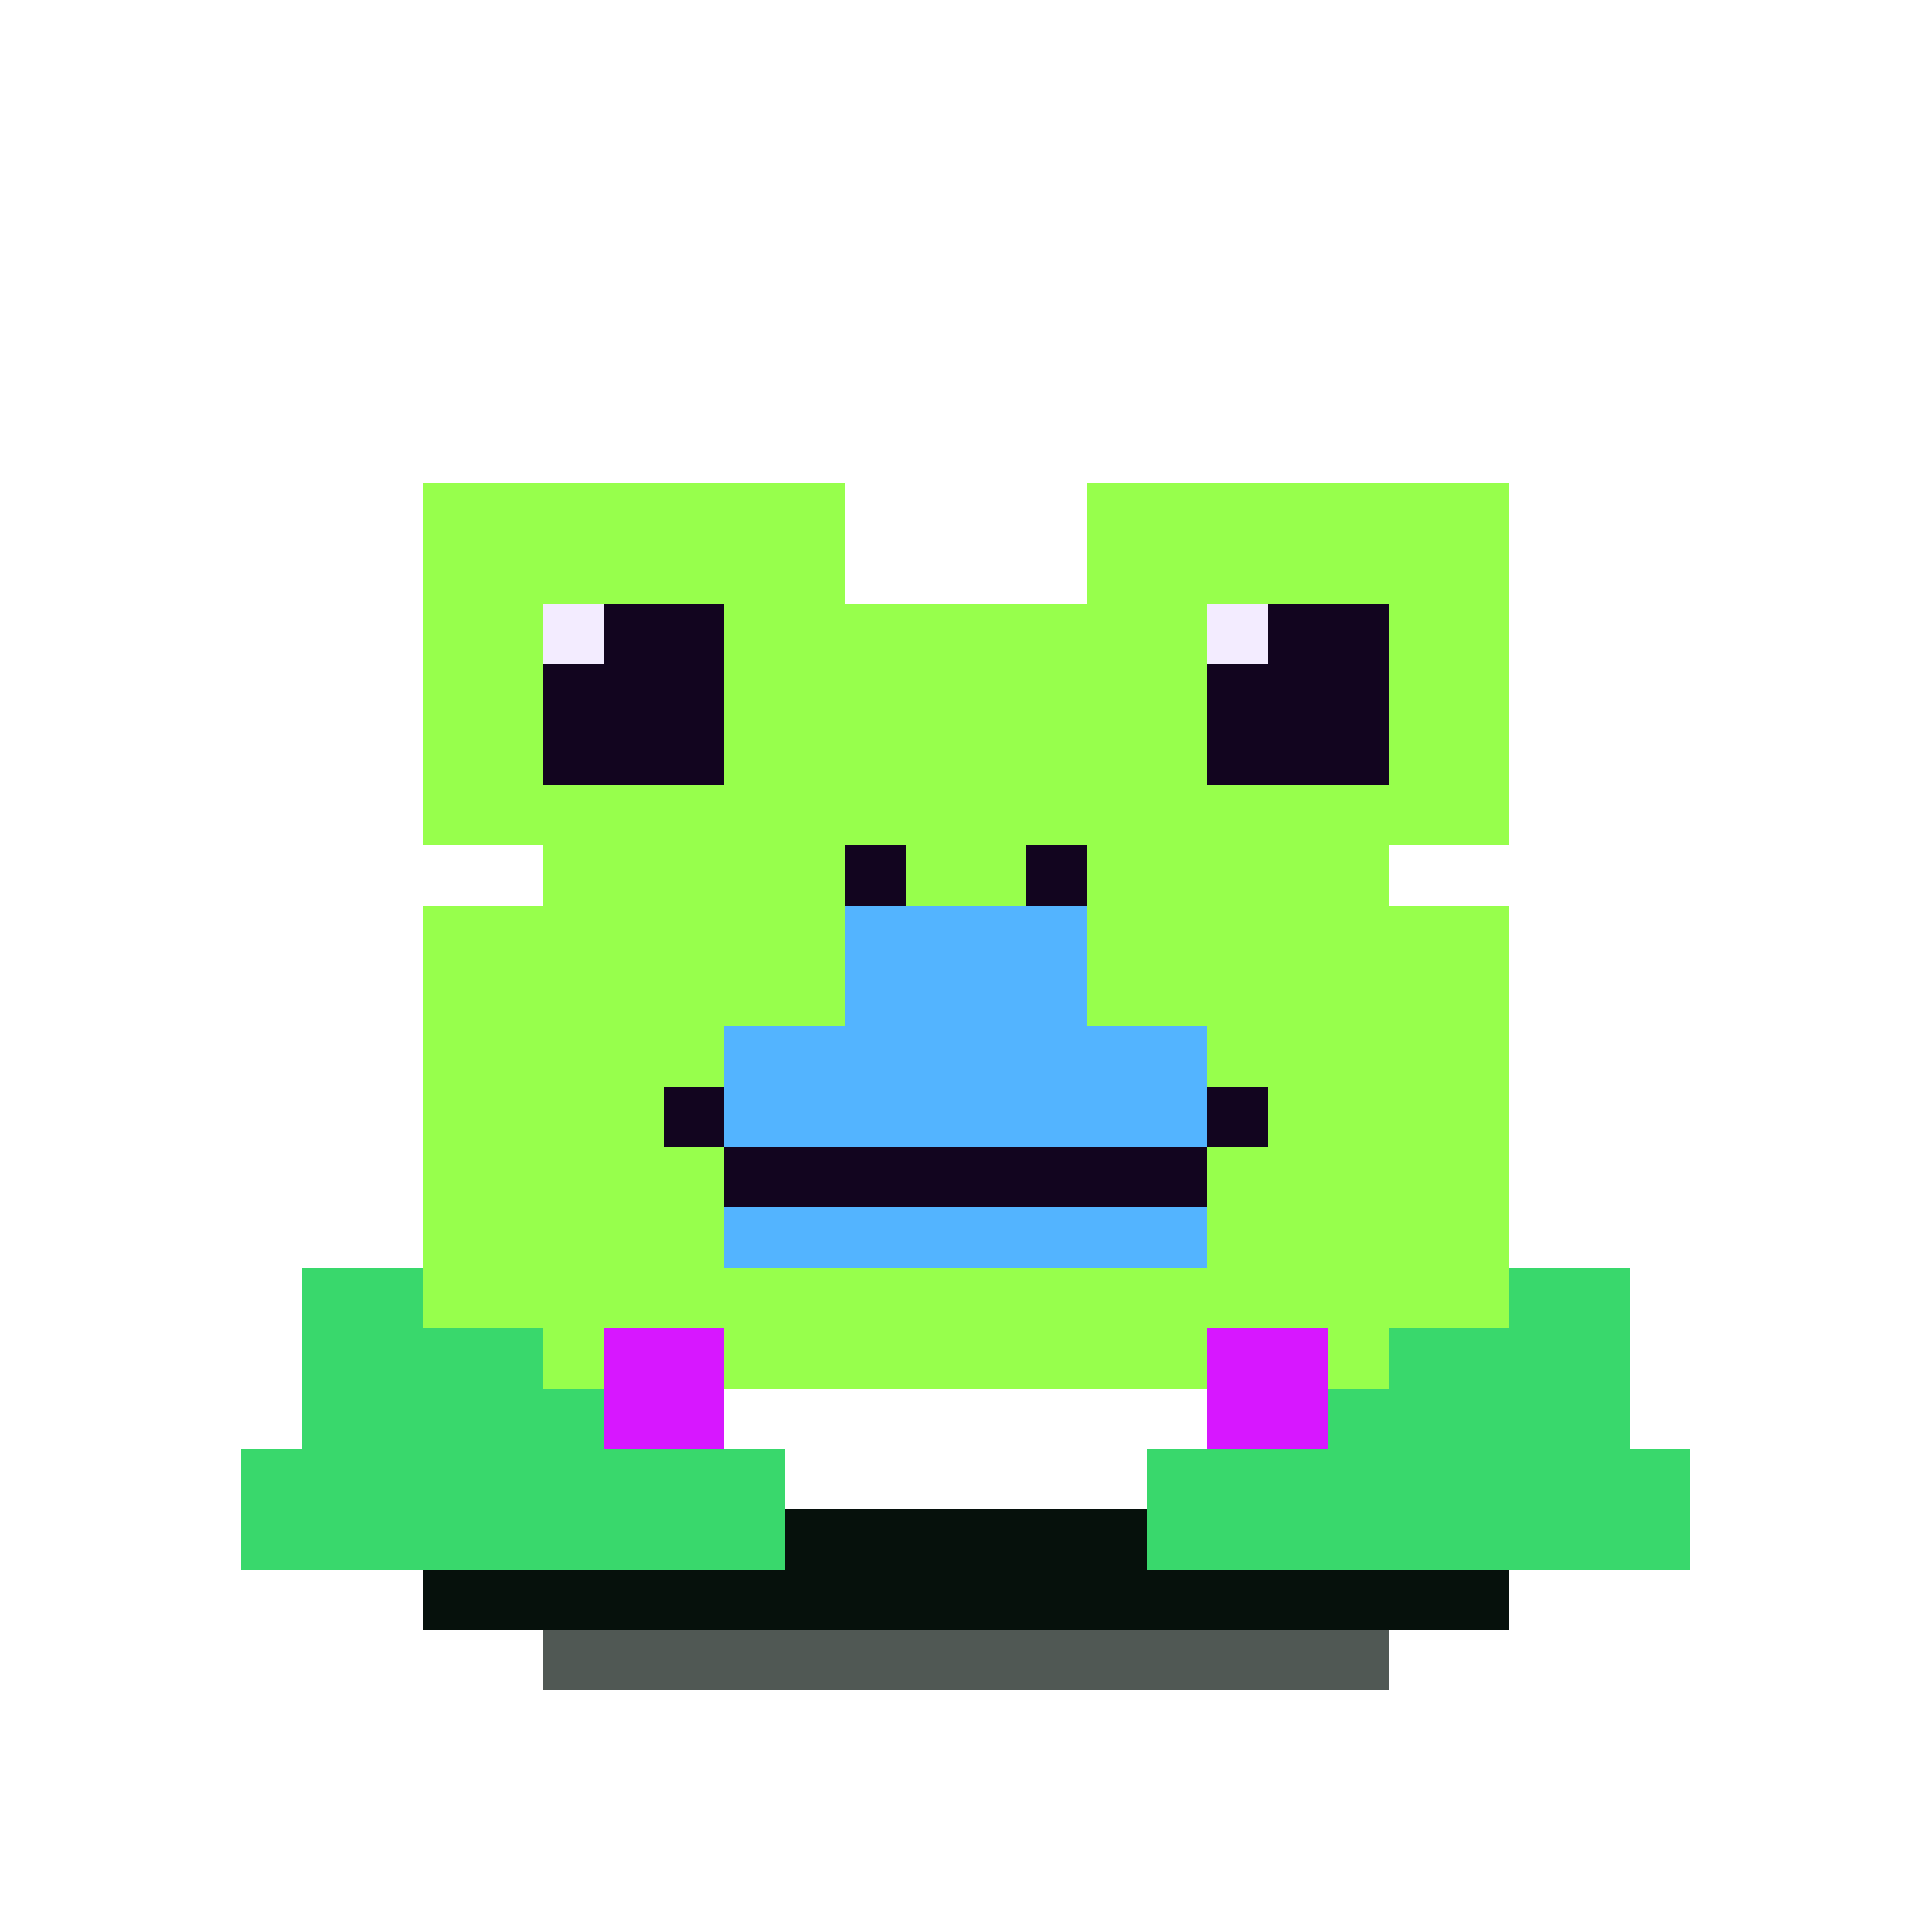
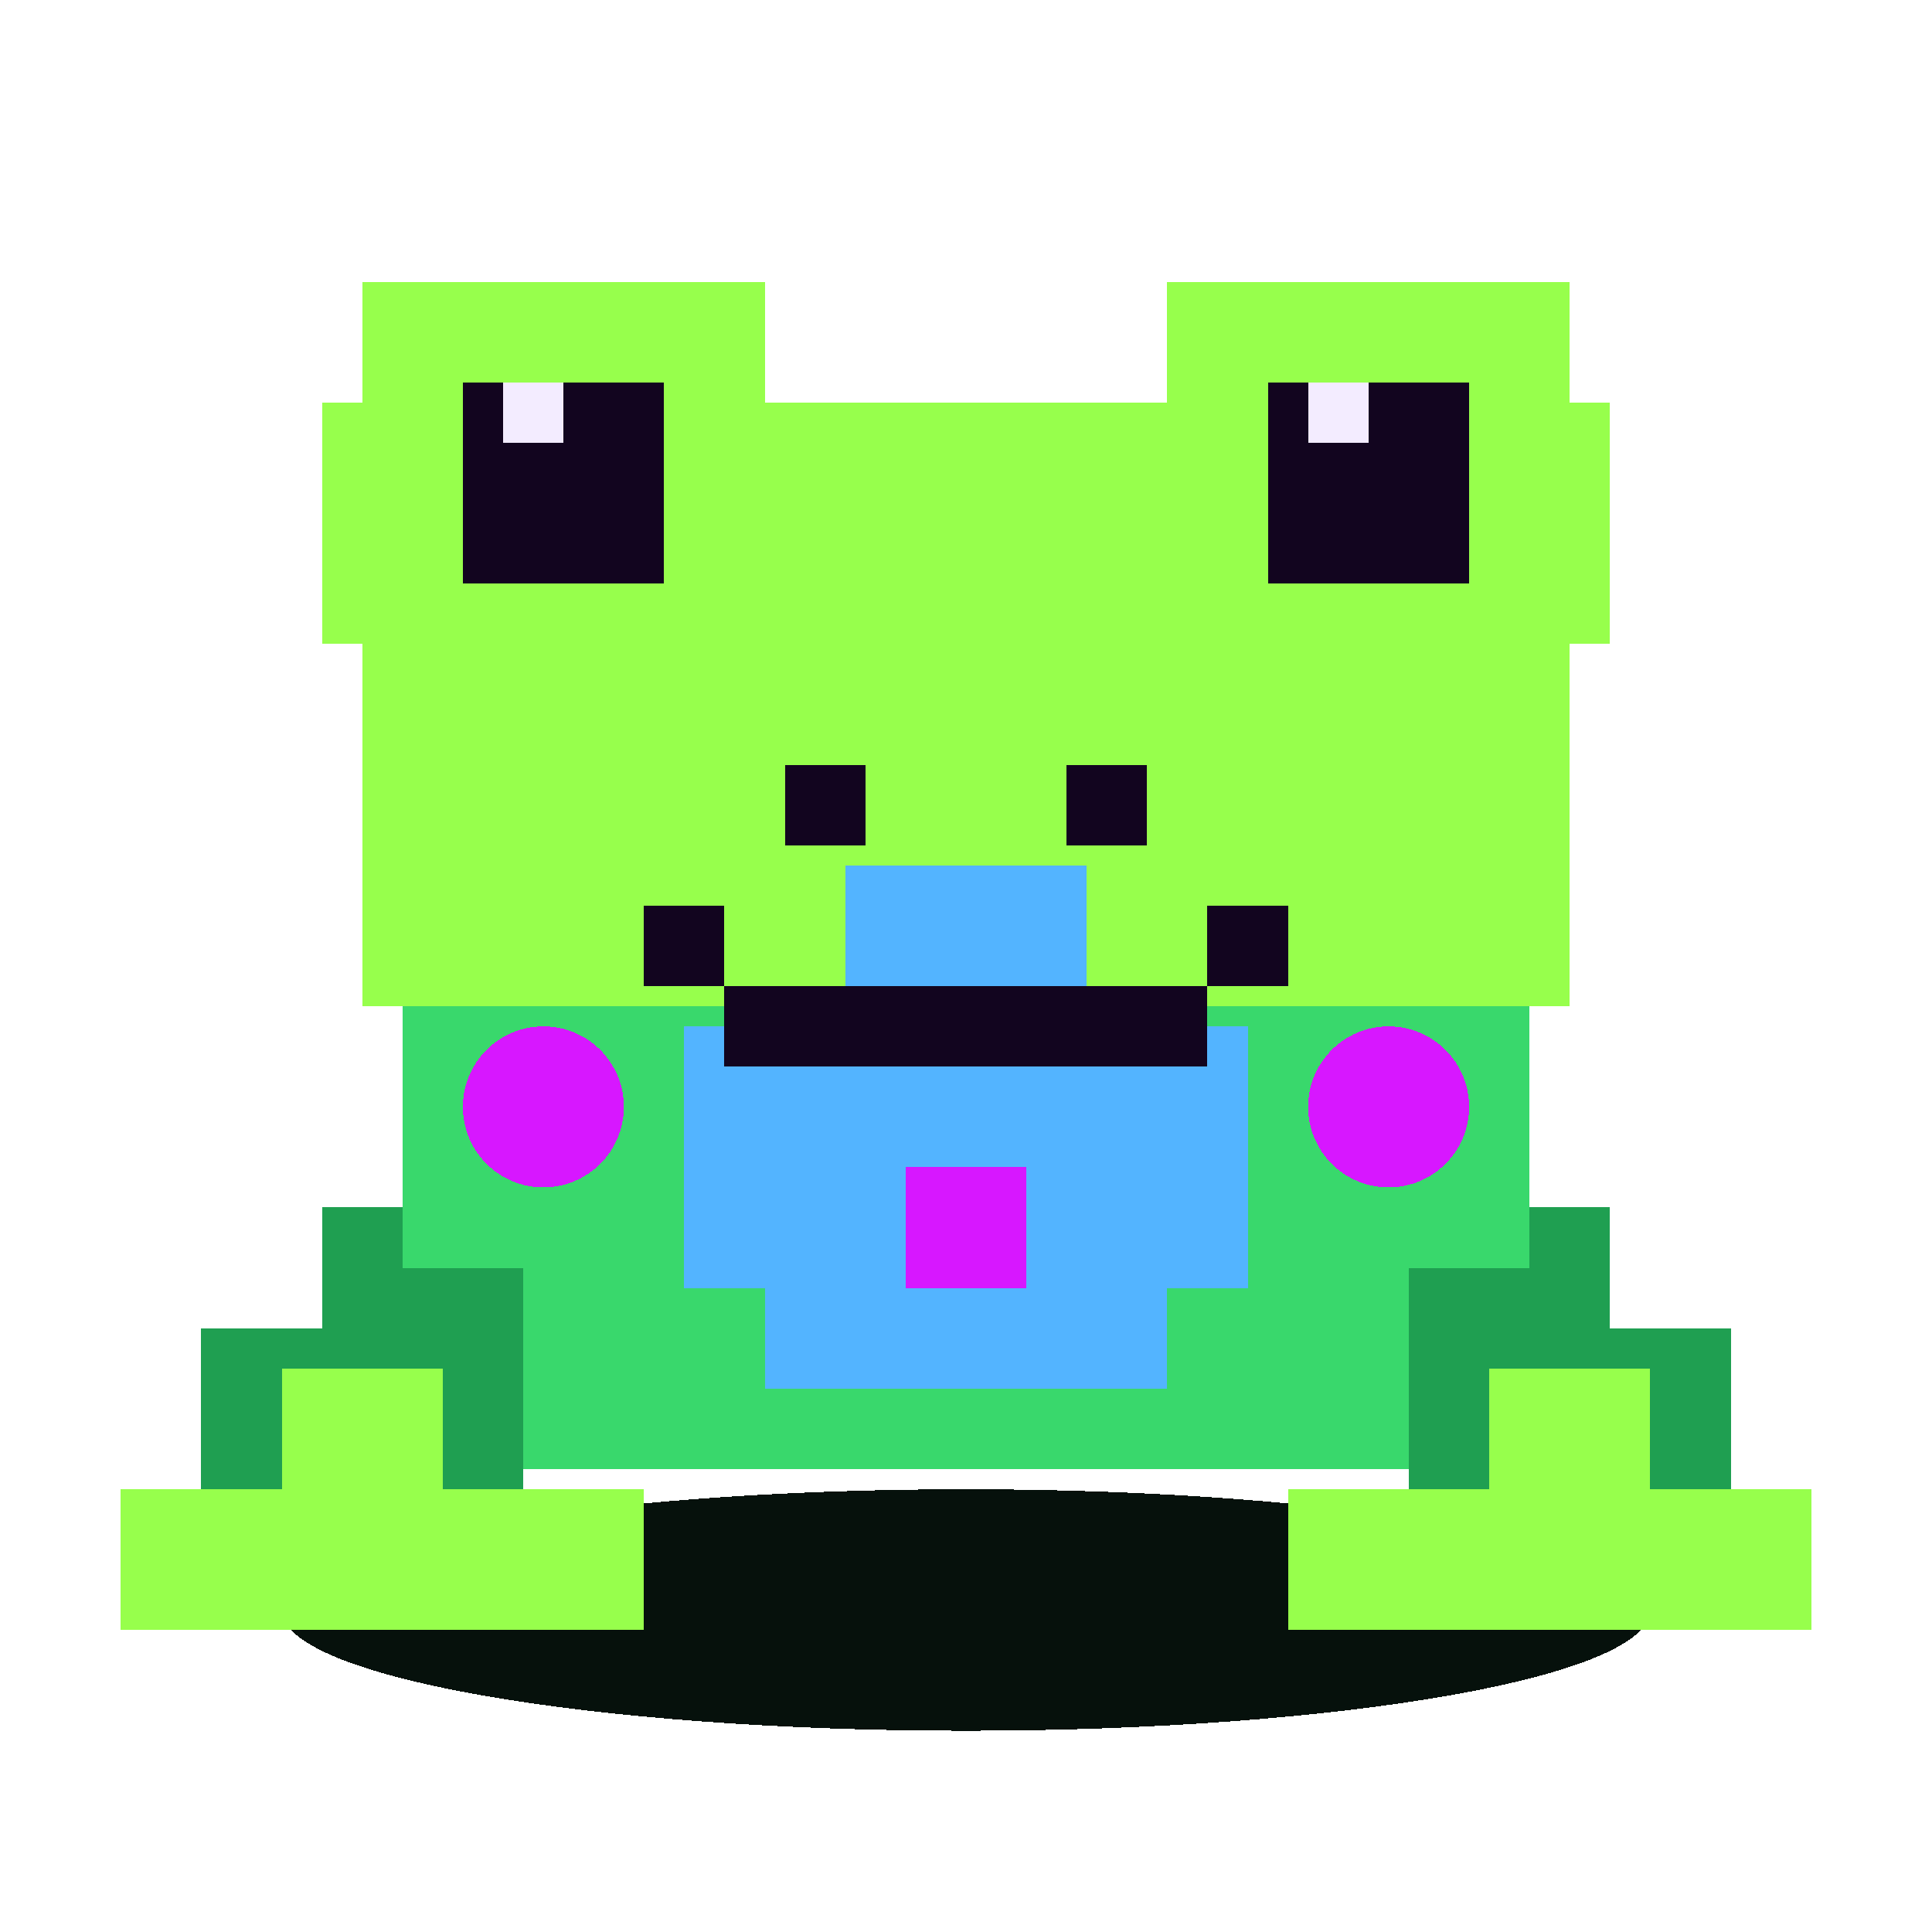
- <svg xmlns="http://www.w3.org/2000/svg" viewBox="0 0 64 64" shape-rendering="crispEdges" role="img" aria-label="Data Frog pixel pet">
+ <svg xmlns="http://www.w3.org/2000/svg" viewBox="0 0 96 96" shape-rendering="crispEdges" role="img" aria-label="Data Frog pixel pet">
  <g id="shadow" fill="#06110c">
-     <rect x="14" y="50" width="36" height="4" />
-     <rect x="18" y="54" width="28" height="2" opacity=".7" />
+     <ellipse cx="48" cy="80" rx="34" ry="6" />
  </g>
-   <g id="hind-legs" fill="#39d86c">
-     <rect x="10" y="42" width="12" height="8" />
-     <rect x="42" y="42" width="12" height="8" />
-     <rect x="8" y="48" width="18" height="4" />
-     <rect x="38" y="48" width="18" height="4" />
+   <g id="hind-legs" fill="#1f9f51">
+     <path d="M16 60h18v10H26v6H10V66h6z" />
+     <path d="M62 60h18v6h6v10H70v-6h-8z" />
  </g>
-   <g id="body" fill="#97ff4c">
-     <rect x="18" y="24" width="28" height="22" />
-     <rect x="14" y="30" width="36" height="14" />
-     <rect x="22" y="20" width="20" height="8" />
+   <g id="webbed-feet" fill="#97ff4c">
+     <rect x="6" y="74" width="26" height="7" />
+     <rect x="64" y="74" width="26" height="7" />
+     <rect x="14" y="68" width="8" height="6" />
+     <rect x="74" y="68" width="8" height="6" />
+   </g>
+   <g id="frog-body" fill="#39d86c">
+     <path d="M20 45h56v18h-6v10H26V63h-6z" />
+     <rect x="28" y="34" width="40" height="18" />
+   </g>
+   <g id="frog-head" fill="#97ff4c">
+     <path d="M18 28h60v22H18z" />
+     <rect x="24" y="20" width="48" height="12" />
+   </g>
+   <g id="eye-bumps" fill="#97ff4c">
+     <path d="M18 14h20v18H16V20h2z" />
+     <path d="M58 14h20v6h2v12H58z" />
+   </g>
+   <g id="eyes" fill="#12051f">
+     <rect x="23" y="19" width="10" height="10" />
+     <rect x="63" y="19" width="10" height="10" />
+   </g>
+   <g id="eye-glints" fill="#f3ecff">
+     <rect x="25" y="19" width="3" height="3" />
+     <rect x="65" y="19" width="3" height="3" />
  </g>
  <g id="data-belly" fill="#53b4ff">
-     <rect x="24" y="34" width="16" height="8" />
-     <rect x="28" y="30" width="8" height="4" />
+     <path d="M34 51h28v13h-4v5H38v-5h-4z" />
+     <rect x="42" y="43" width="12" height="8" />
  </g>
-   <g id="eye-bumps" fill="#97ff4c">
-     <rect x="14" y="16" width="14" height="12" />
-     <rect x="36" y="16" width="14" height="12" />
+   <g id="frog-face" fill="#12051f">
+     <rect x="39" y="38" width="4" height="4" />
+     <rect x="53" y="38" width="4" height="4" />
+     <rect x="36" y="49" width="24" height="4" />
+     <rect x="32" y="45" width="4" height="4" />
+     <rect x="60" y="45" width="4" height="4" />
  </g>
-   <g id="eyes" fill="#12051f">
-     <rect x="18" y="20" width="6" height="6" />
-     <rect x="40" y="20" width="6" height="6" />
-   </g>
-   <g id="eye-glints" fill="#f3ecff">
-     <rect x="18" y="20" width="2" height="2" />
-     <rect x="40" y="20" width="2" height="2" />
-   </g>
-   <g id="face" fill="#12051f">
-     <rect x="28" y="28" width="2" height="2" />
-     <rect x="34" y="28" width="2" height="2" />
-     <rect x="24" y="38" width="16" height="2" />
-     <rect x="22" y="36" width="2" height="2" />
-     <rect x="40" y="36" width="2" height="2" />
-   </g>
-   <g id="neon-nodes" fill="#d717ff">
-     <rect x="20" y="44" width="4" height="4" />
-     <rect x="40" y="44" width="4" height="4" />
+   <g id="data-spots" fill="#d717ff">
+     <circle cx="27" cy="55" r="4" />
+     <circle cx="69" cy="55" r="4" />
+     <rect x="45" y="58" width="6" height="6" />
  </g>
</svg>
